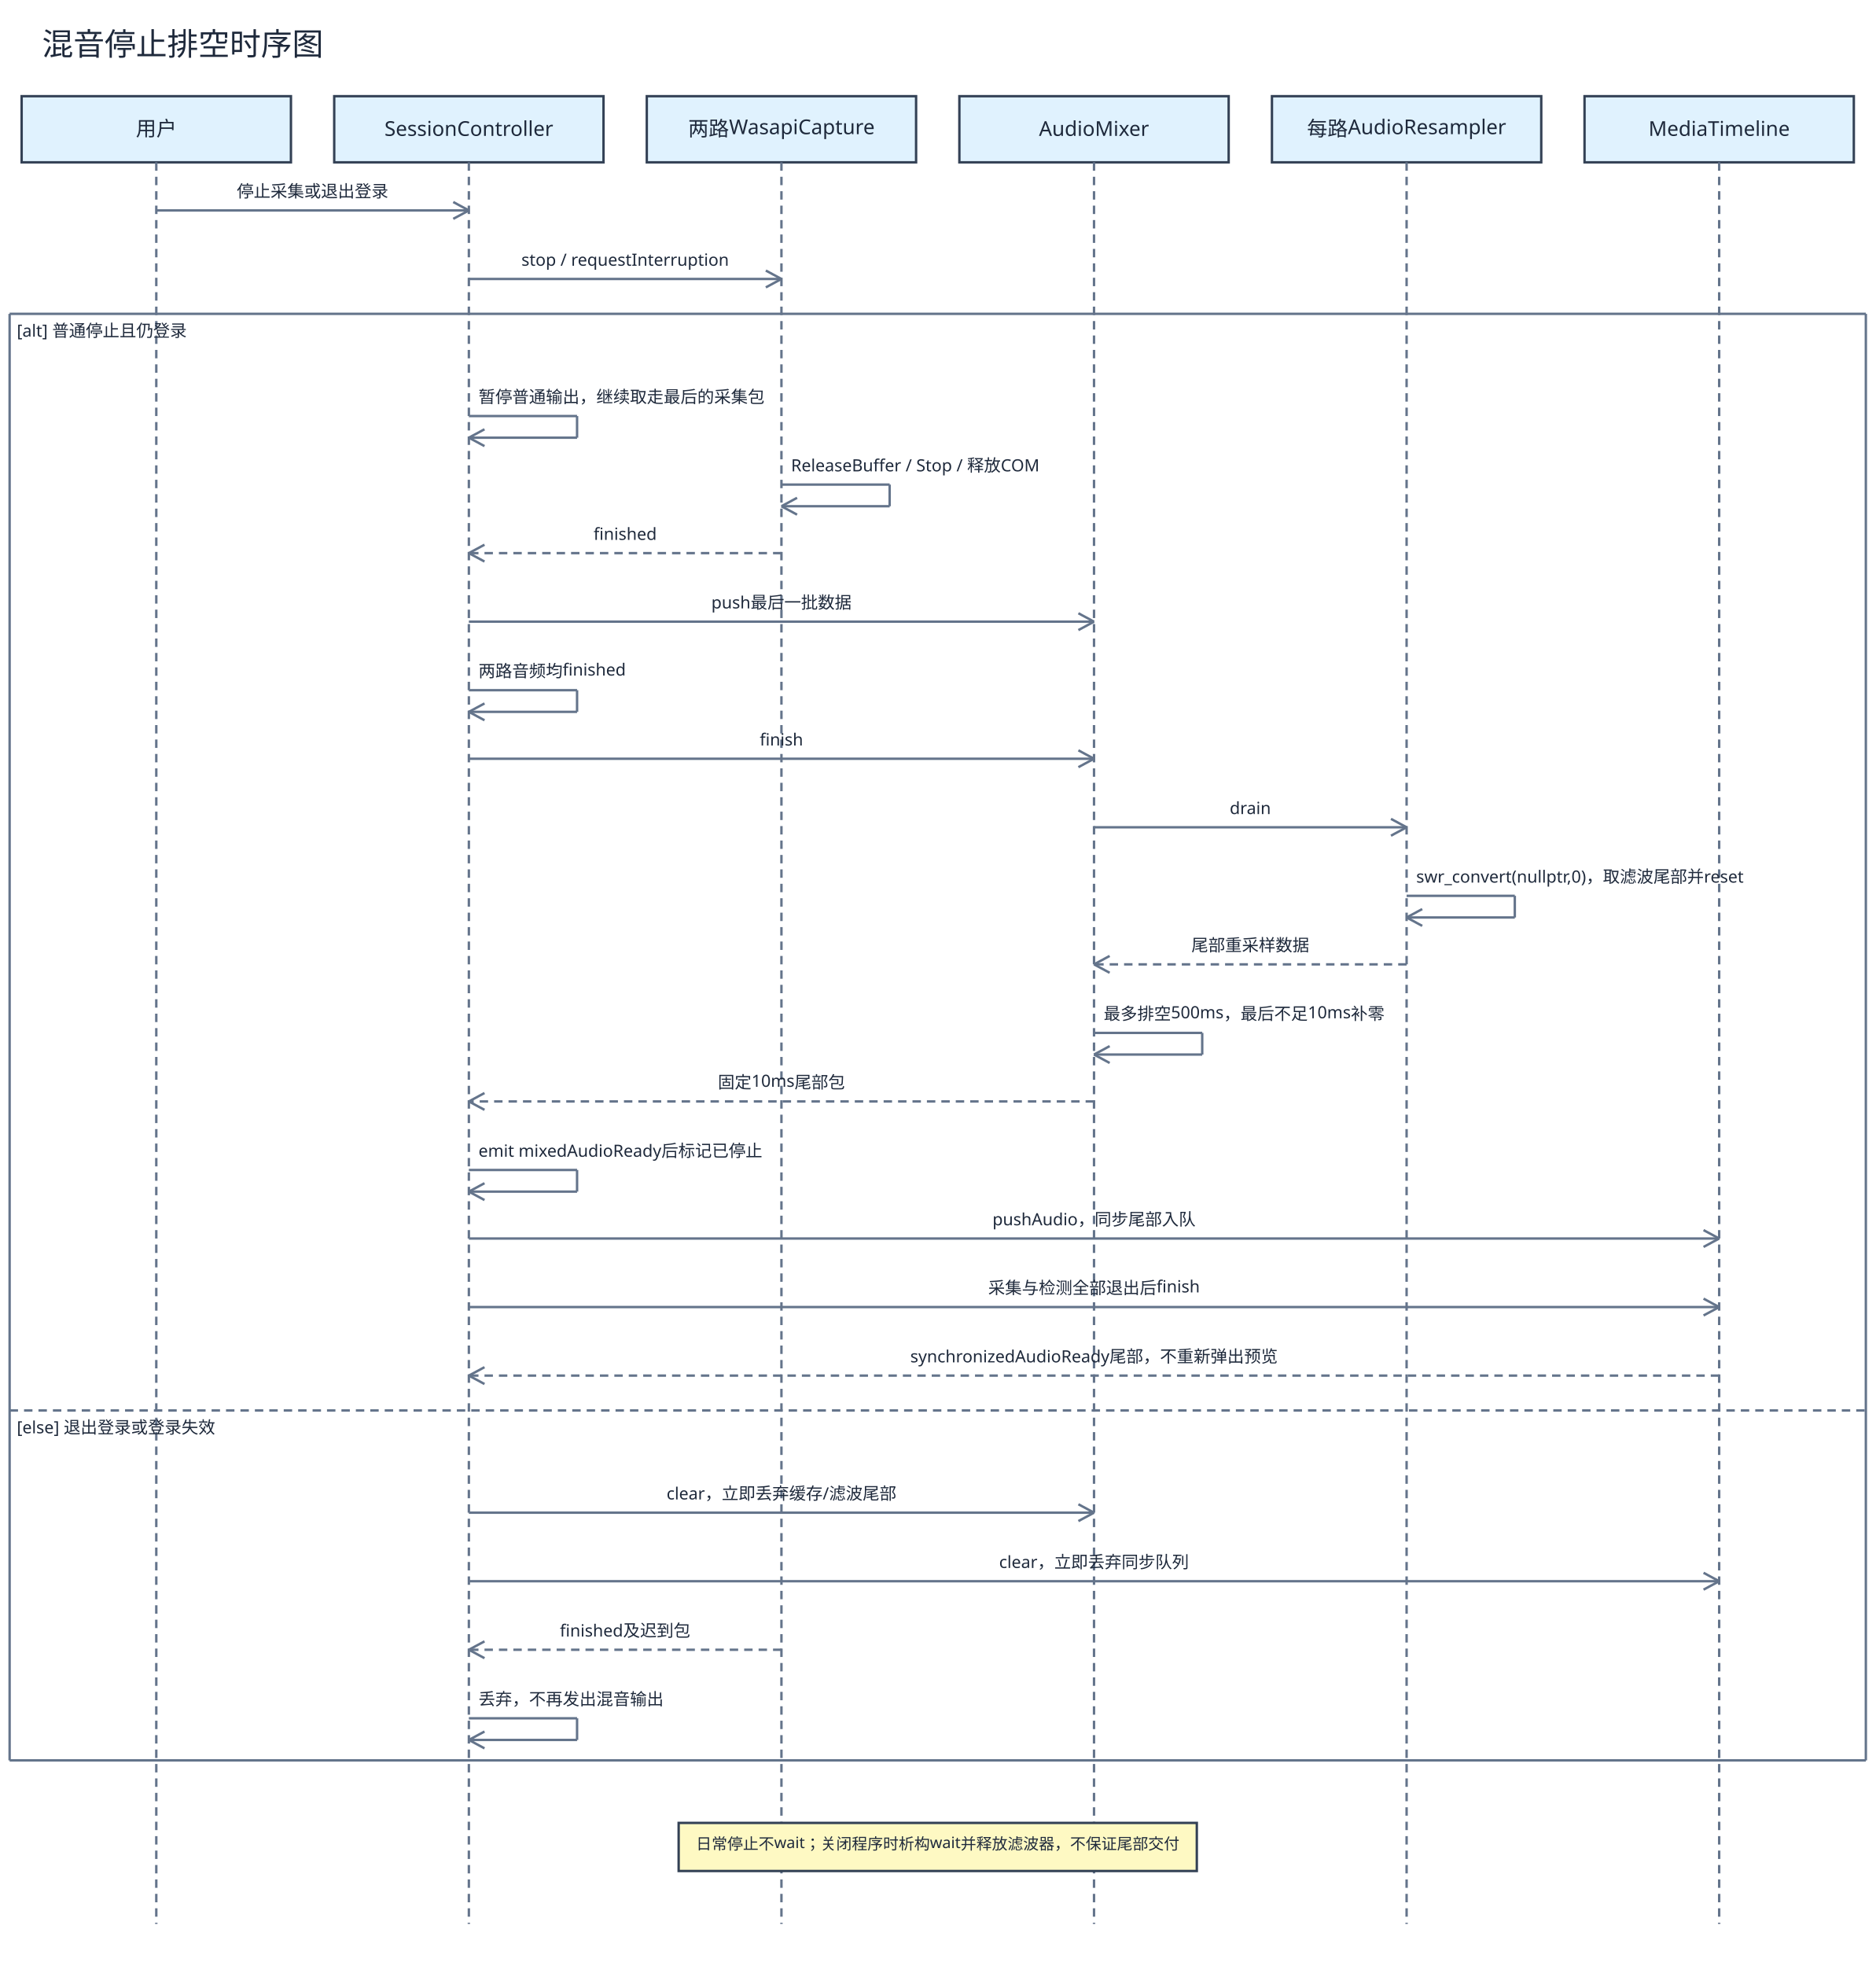
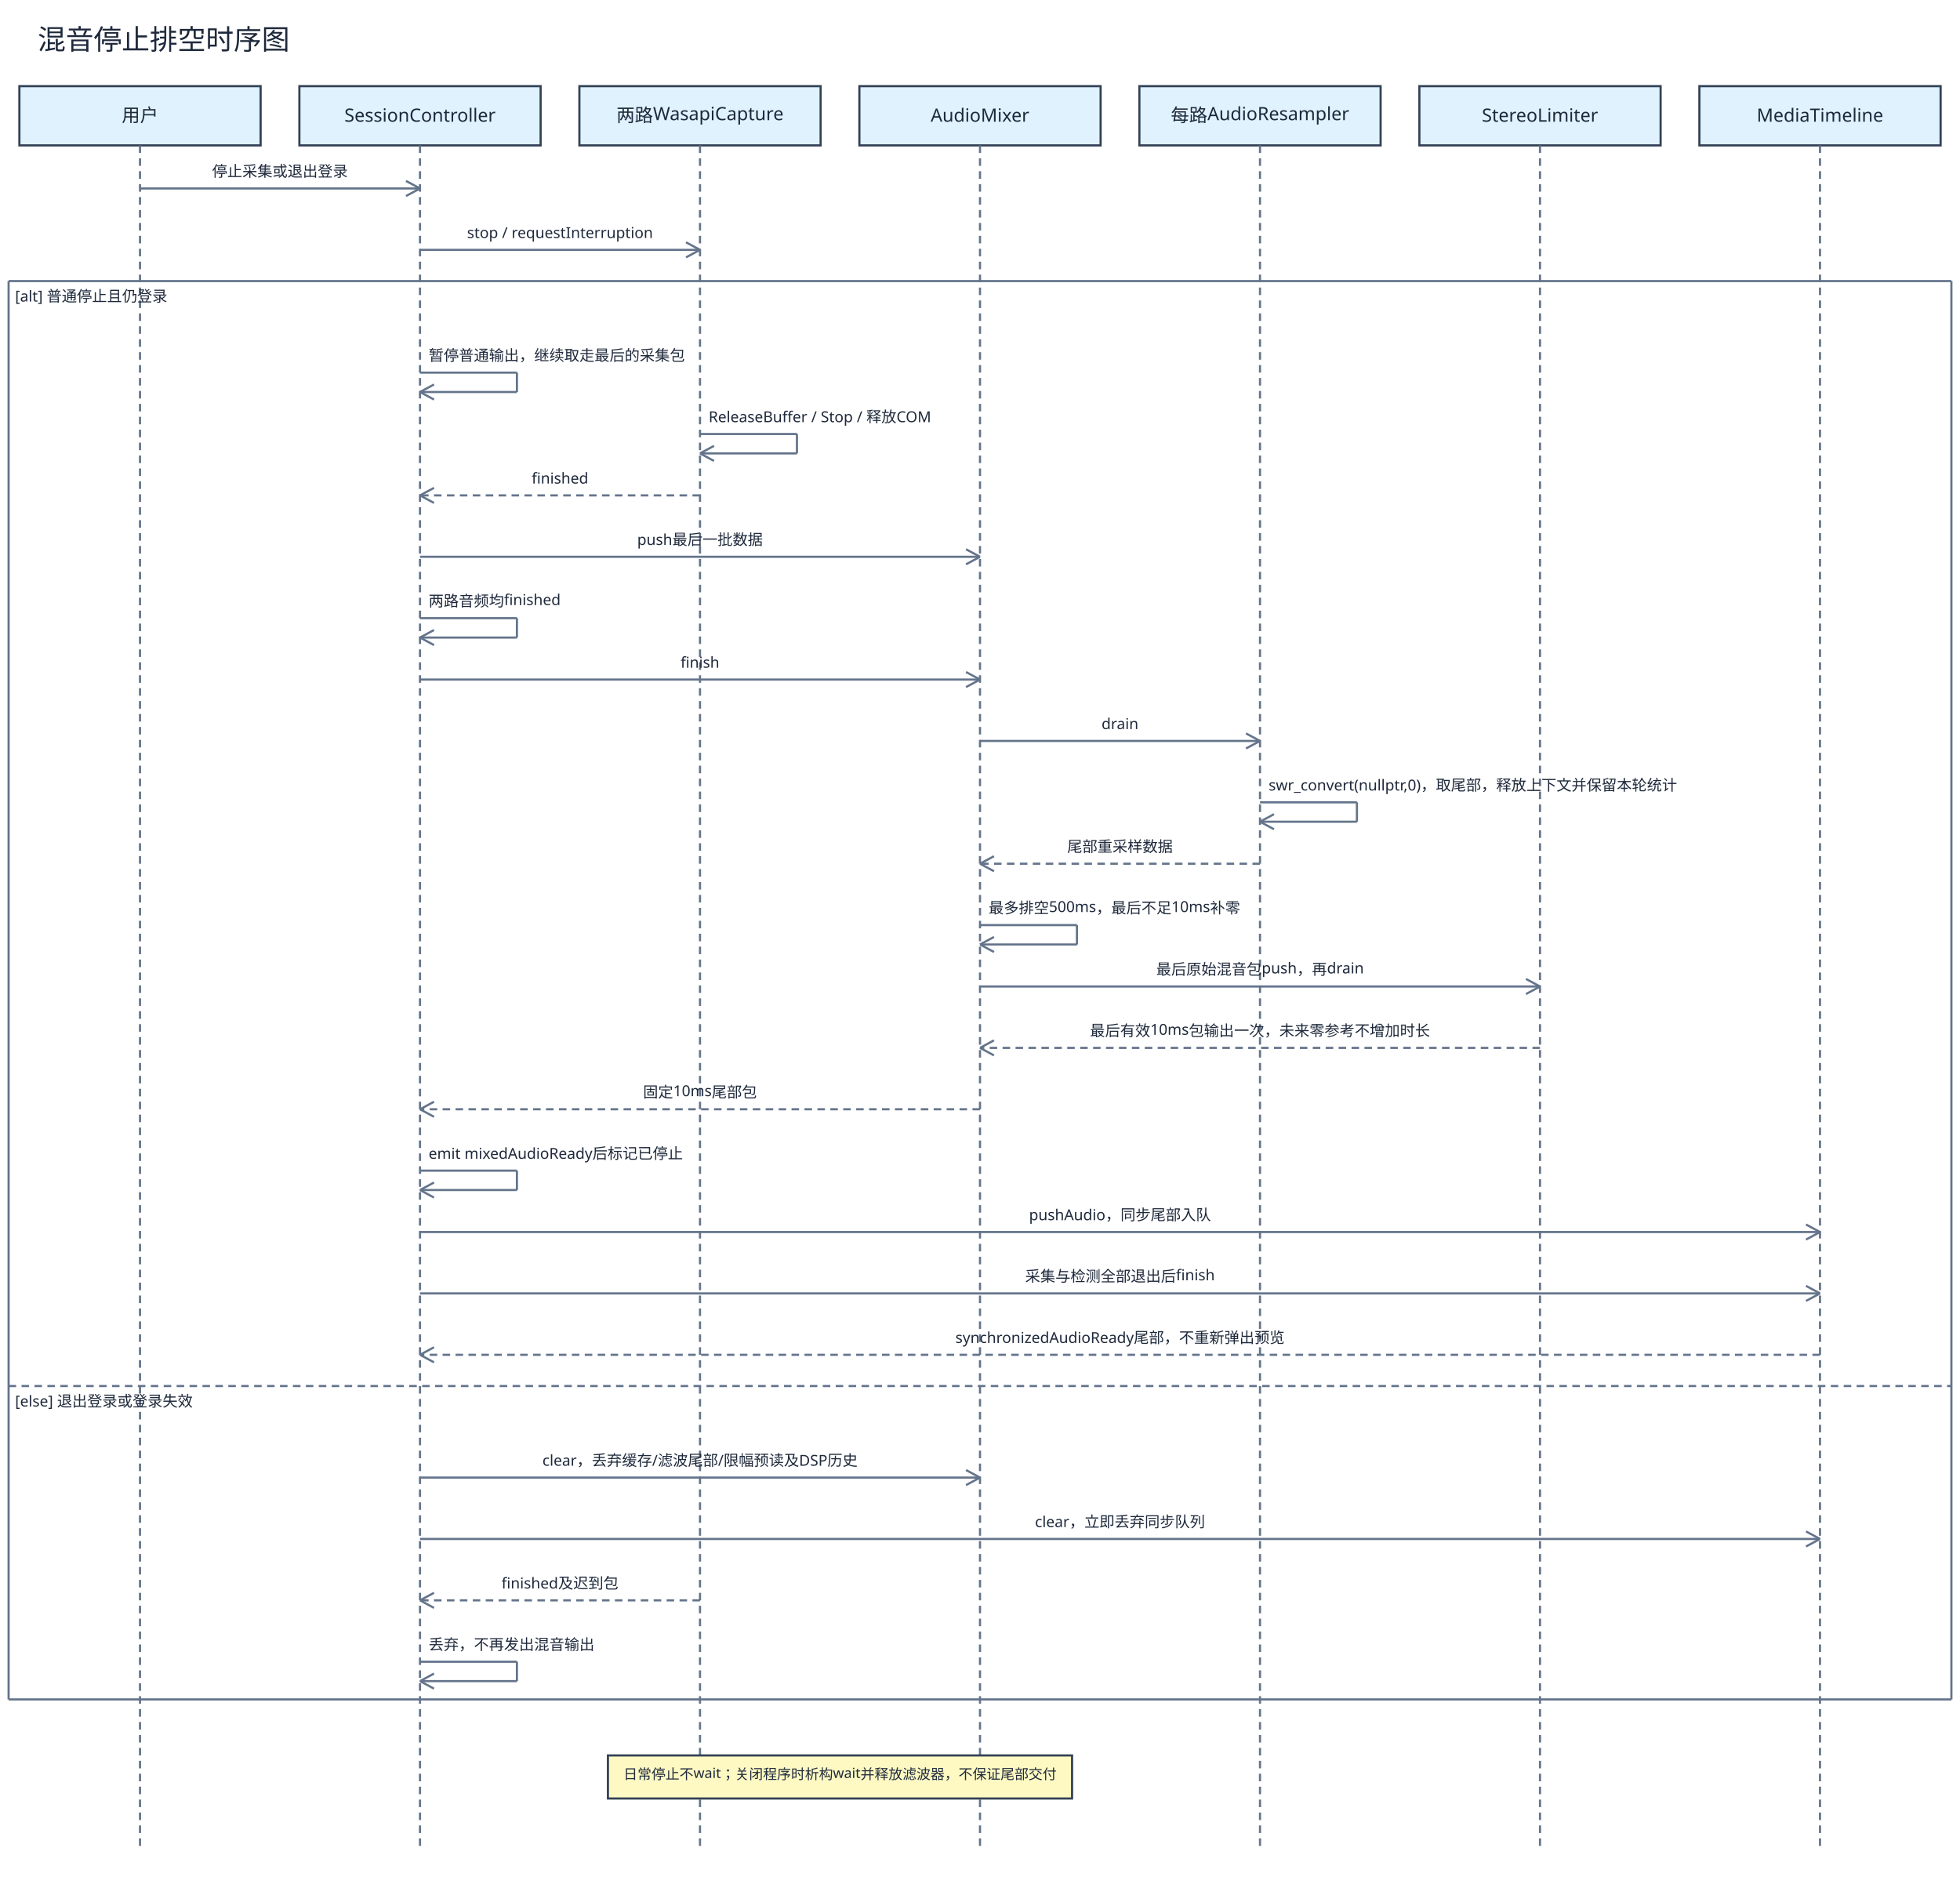
- <svg xmlns="http://www.w3.org/2000/svg" width="1560" height="1635" viewBox="0 0 1560 1635">
+ <svg xmlns="http://www.w3.org/2000/svg" width="1820" height="1749" viewBox="0 0 1820 1749">
  <text x="35" y="46" fill="#1e293b" font-family="Microsoft YaHei, sans-serif" font-size="26" text-anchor="start">混音停止排空时序图</text>
  <rect x="18.0" y="80" width="224" height="55" fill="#e0f2fe" stroke="#334155" stroke-width="2" />
  <text x="130.0" y="113" fill="#1e293b" font-family="Microsoft YaHei, sans-serif" font-size="17" text-anchor="middle">用户</text>
-   <line x1="130.0" y1="135" x2="130.0" y2="1600" stroke="#64748b" stroke-width="2" stroke-dasharray="7 5" />
+   <line x1="130.0" y1="135" x2="130.0" y2="1714" stroke="#64748b" stroke-width="2" stroke-dasharray="7 5" />
  <rect x="278.0" y="80" width="224" height="55" fill="#e0f2fe" stroke="#334155" stroke-width="2" />
  <text x="390.0" y="113" fill="#1e293b" font-family="Microsoft YaHei, sans-serif" font-size="17" text-anchor="middle">SessionController</text>
-   <line x1="390.0" y1="135" x2="390.0" y2="1600" stroke="#64748b" stroke-width="2" stroke-dasharray="7 5" />
+   <line x1="390.0" y1="135" x2="390.0" y2="1714" stroke="#64748b" stroke-width="2" stroke-dasharray="7 5" />
  <rect x="538.0" y="80" width="224" height="55" fill="#e0f2fe" stroke="#334155" stroke-width="2" />
  <text x="650.0" y="113" fill="#1e293b" font-family="Microsoft YaHei, sans-serif" font-size="17" text-anchor="middle">两路WasapiCapture</text>
-   <line x1="650.0" y1="135" x2="650.0" y2="1600" stroke="#64748b" stroke-width="2" stroke-dasharray="7 5" />
+   <line x1="650.0" y1="135" x2="650.0" y2="1714" stroke="#64748b" stroke-width="2" stroke-dasharray="7 5" />
  <rect x="798.0" y="80" width="224" height="55" fill="#e0f2fe" stroke="#334155" stroke-width="2" />
  <text x="910.0" y="113" fill="#1e293b" font-family="Microsoft YaHei, sans-serif" font-size="17" text-anchor="middle">AudioMixer</text>
-   <line x1="910.0" y1="135" x2="910.0" y2="1600" stroke="#64748b" stroke-width="2" stroke-dasharray="7 5" />
+   <line x1="910.0" y1="135" x2="910.0" y2="1714" stroke="#64748b" stroke-width="2" stroke-dasharray="7 5" />
  <rect x="1058.0" y="80" width="224" height="55" fill="#e0f2fe" stroke="#334155" stroke-width="2" />
  <text x="1170.0" y="113" fill="#1e293b" font-family="Microsoft YaHei, sans-serif" font-size="17" text-anchor="middle">每路AudioResampler</text>
-   <line x1="1170.0" y1="135" x2="1170.0" y2="1600" stroke="#64748b" stroke-width="2" stroke-dasharray="7 5" />
+   <line x1="1170.0" y1="135" x2="1170.0" y2="1714" stroke="#64748b" stroke-width="2" stroke-dasharray="7 5" />
  <rect x="1318.0" y="80" width="224" height="55" fill="#e0f2fe" stroke="#334155" stroke-width="2" />
-   <text x="1430.0" y="113" fill="#1e293b" font-family="Microsoft YaHei, sans-serif" font-size="17" text-anchor="middle">MediaTimeline</text>
-   <line x1="1430.0" y1="135" x2="1430.0" y2="1600" stroke="#64748b" stroke-width="2" stroke-dasharray="7 5" />
+   <text x="1430.0" y="113" fill="#1e293b" font-family="Microsoft YaHei, sans-serif" font-size="17" text-anchor="middle">StereoLimiter</text>
+   <line x1="1430.0" y1="135" x2="1430.0" y2="1714" stroke="#64748b" stroke-width="2" stroke-dasharray="7 5" />
+   <rect x="1578.0" y="80" width="224" height="55" fill="#e0f2fe" stroke="#334155" stroke-width="2" />
+   <text x="1690.0" y="113" fill="#1e293b" font-family="Microsoft YaHei, sans-serif" font-size="17" text-anchor="middle">MediaTimeline</text>
+   <line x1="1690.0" y1="135" x2="1690.0" y2="1714" stroke="#64748b" stroke-width="2" stroke-dasharray="7 5" />
  <line x1="130.0" y1="175" x2="390.0" y2="175" stroke="#64748b" stroke-width="2" />
  <line x1="390.0" y1="175" x2="377.0" y2="182.0" stroke="#64748b" stroke-width="2" />
  <line x1="390.0" y1="175" x2="377.0" y2="168.0" stroke="#64748b" stroke-width="2" />
  <text x="260.0" y="164" fill="#1e293b" font-family="Microsoft YaHei, sans-serif" font-size="14" text-anchor="middle">停止采集或退出登录</text>
  <line x1="390.0" y1="232" x2="650.0" y2="232" stroke="#64748b" stroke-width="2" />
  <line x1="650.0" y1="232" x2="637.0" y2="239.0" stroke="#64748b" stroke-width="2" />
  <line x1="650.0" y1="232" x2="637.0" y2="225.0" stroke="#64748b" stroke-width="2" />
  <text x="520.0" y="221" fill="#1e293b" font-family="Microsoft YaHei, sans-serif" font-size="14" text-anchor="middle">stop / requestInterruption</text>
  <text x="14" y="280" fill="#1e293b" font-family="Microsoft YaHei, sans-serif" font-size="14" text-anchor="start">[alt] 普通停止且仍登录</text>
-   <line x1="8" y1="261" x2="1552" y2="261" stroke="#64748b" stroke-width="2" />
+   <line x1="8" y1="261" x2="1812" y2="261" stroke="#64748b" stroke-width="2" />
  <line x1="390.0" y1="346" x2="480.0" y2="346" stroke="#64748b" stroke-width="2" />
  <line x1="480.0" y1="346" x2="480.0" y2="364" stroke="#64748b" stroke-width="2" />
  <line x1="480.0" y1="364" x2="390.0" y2="364" stroke="#64748b" stroke-width="2" />
  <line x1="390.0" y1="364" x2="403.0" y2="357.0" stroke="#64748b" stroke-width="2" />
  <line x1="390.0" y1="364" x2="403.0" y2="371.0" stroke="#64748b" stroke-width="2" />
  <text x="398.0" y="335" fill="#1e293b" font-family="Microsoft YaHei, sans-serif" font-size="14" text-anchor="start">暂停普通输出，继续取走最后的采集包</text>
  <line x1="650.0" y1="403" x2="740.0" y2="403" stroke="#64748b" stroke-width="2" />
  <line x1="740.0" y1="403" x2="740.0" y2="421" stroke="#64748b" stroke-width="2" />
  <line x1="740.0" y1="421" x2="650.0" y2="421" stroke="#64748b" stroke-width="2" />
  <line x1="650.0" y1="421" x2="663.0" y2="414.0" stroke="#64748b" stroke-width="2" />
  <line x1="650.0" y1="421" x2="663.0" y2="428.0" stroke="#64748b" stroke-width="2" />
  <text x="658.0" y="392" fill="#1e293b" font-family="Microsoft YaHei, sans-serif" font-size="14" text-anchor="start">ReleaseBuffer / Stop / 释放COM</text>
  <line x1="650.0" y1="460" x2="390.0" y2="460" stroke="#64748b" stroke-width="2" stroke-dasharray="7 5" />
  <line x1="390.0" y1="460" x2="403.0" y2="453.0" stroke="#64748b" stroke-width="2" />
  <line x1="390.0" y1="460" x2="403.0" y2="467.0" stroke="#64748b" stroke-width="2" />
  <text x="520.0" y="449" fill="#1e293b" font-family="Microsoft YaHei, sans-serif" font-size="14" text-anchor="middle">finished</text>
  <line x1="390.0" y1="517" x2="910.0" y2="517" stroke="#64748b" stroke-width="2" />
  <line x1="910.0" y1="517" x2="897.0" y2="524.0" stroke="#64748b" stroke-width="2" />
  <line x1="910.0" y1="517" x2="897.0" y2="510.0" stroke="#64748b" stroke-width="2" />
  <text x="650.0" y="506" fill="#1e293b" font-family="Microsoft YaHei, sans-serif" font-size="14" text-anchor="middle">push最后一批数据</text>
  <line x1="390.0" y1="574" x2="480.0" y2="574" stroke="#64748b" stroke-width="2" />
  <line x1="480.0" y1="574" x2="480.0" y2="592" stroke="#64748b" stroke-width="2" />
  <line x1="480.0" y1="592" x2="390.0" y2="592" stroke="#64748b" stroke-width="2" />
  <line x1="390.0" y1="592" x2="403.0" y2="585.0" stroke="#64748b" stroke-width="2" />
  <line x1="390.0" y1="592" x2="403.0" y2="599.0" stroke="#64748b" stroke-width="2" />
  <text x="398.0" y="563" fill="#1e293b" font-family="Microsoft YaHei, sans-serif" font-size="14" text-anchor="start">两路音频均finished</text>
  <line x1="390.0" y1="631" x2="910.0" y2="631" stroke="#64748b" stroke-width="2" />
  <line x1="910.0" y1="631" x2="897.0" y2="638.0" stroke="#64748b" stroke-width="2" />
  <line x1="910.0" y1="631" x2="897.0" y2="624.0" stroke="#64748b" stroke-width="2" />
  <text x="650.0" y="620" fill="#1e293b" font-family="Microsoft YaHei, sans-serif" font-size="14" text-anchor="middle">finish</text>
  <line x1="910.0" y1="688" x2="1170.0" y2="688" stroke="#64748b" stroke-width="2" />
  <line x1="1170.0" y1="688" x2="1157.0" y2="695.0" stroke="#64748b" stroke-width="2" />
  <line x1="1170.0" y1="688" x2="1157.0" y2="681.0" stroke="#64748b" stroke-width="2" />
  <text x="1040.0" y="677" fill="#1e293b" font-family="Microsoft YaHei, sans-serif" font-size="14" text-anchor="middle">drain</text>
  <line x1="1170.0" y1="745" x2="1260.0" y2="745" stroke="#64748b" stroke-width="2" />
  <line x1="1260.0" y1="745" x2="1260.0" y2="763" stroke="#64748b" stroke-width="2" />
  <line x1="1260.0" y1="763" x2="1170.0" y2="763" stroke="#64748b" stroke-width="2" />
  <line x1="1170.0" y1="763" x2="1183.0" y2="756.0" stroke="#64748b" stroke-width="2" />
  <line x1="1170.0" y1="763" x2="1183.0" y2="770.0" stroke="#64748b" stroke-width="2" />
-   <text x="1178.0" y="734" fill="#1e293b" font-family="Microsoft YaHei, sans-serif" font-size="14" text-anchor="start">swr_convert(nullptr,0)，取滤波尾部并reset</text>
+   <text x="1178.0" y="734" fill="#1e293b" font-family="Microsoft YaHei, sans-serif" font-size="14" text-anchor="start">swr_convert(nullptr,0)，取尾部，释放上下文并保留本轮统计</text>
  <line x1="1170.0" y1="802" x2="910.0" y2="802" stroke="#64748b" stroke-width="2" stroke-dasharray="7 5" />
  <line x1="910.0" y1="802" x2="923.0" y2="795.0" stroke="#64748b" stroke-width="2" />
  <line x1="910.0" y1="802" x2="923.0" y2="809.0" stroke="#64748b" stroke-width="2" />
  <text x="1040.0" y="791" fill="#1e293b" font-family="Microsoft YaHei, sans-serif" font-size="14" text-anchor="middle">尾部重采样数据</text>
  <line x1="910.0" y1="859" x2="1000.0" y2="859" stroke="#64748b" stroke-width="2" />
  <line x1="1000.0" y1="859" x2="1000.0" y2="877" stroke="#64748b" stroke-width="2" />
  <line x1="1000.0" y1="877" x2="910.0" y2="877" stroke="#64748b" stroke-width="2" />
  <line x1="910.0" y1="877" x2="923.0" y2="870.0" stroke="#64748b" stroke-width="2" />
  <line x1="910.0" y1="877" x2="923.0" y2="884.0" stroke="#64748b" stroke-width="2" />
  <text x="918.0" y="848" fill="#1e293b" font-family="Microsoft YaHei, sans-serif" font-size="14" text-anchor="start">最多排空500ms，最后不足10ms补零</text>
-   <line x1="910.0" y1="916" x2="390.0" y2="916" stroke="#64748b" stroke-width="2" stroke-dasharray="7 5" />
-   <line x1="390.0" y1="916" x2="403.0" y2="909.0" stroke="#64748b" stroke-width="2" />
-   <line x1="390.0" y1="916" x2="403.0" y2="923.0" stroke="#64748b" stroke-width="2" />
-   <text x="650.0" y="905" fill="#1e293b" font-family="Microsoft YaHei, sans-serif" font-size="14" text-anchor="middle">固定10ms尾部包</text>
-   <line x1="390.0" y1="973" x2="480.0" y2="973" stroke="#64748b" stroke-width="2" />
-   <line x1="480.0" y1="973" x2="480.0" y2="991" stroke="#64748b" stroke-width="2" />
-   <line x1="480.0" y1="991" x2="390.0" y2="991" stroke="#64748b" stroke-width="2" />
-   <line x1="390.0" y1="991" x2="403.0" y2="984.0" stroke="#64748b" stroke-width="2" />
-   <line x1="390.0" y1="991" x2="403.0" y2="998.0" stroke="#64748b" stroke-width="2" />
-   <text x="398.0" y="962" fill="#1e293b" font-family="Microsoft YaHei, sans-serif" font-size="14" text-anchor="start">emit mixedAudioReady后标记已停止</text>
-   <line x1="390.0" y1="1030" x2="1430.0" y2="1030" stroke="#64748b" stroke-width="2" />
-   <line x1="1430.0" y1="1030" x2="1417.0" y2="1037.0" stroke="#64748b" stroke-width="2" />
-   <line x1="1430.0" y1="1030" x2="1417.0" y2="1023.0" stroke="#64748b" stroke-width="2" />
-   <text x="910.0" y="1019" fill="#1e293b" font-family="Microsoft YaHei, sans-serif" font-size="14" text-anchor="middle">pushAudio，同步尾部入队</text>
-   <line x1="390.0" y1="1087" x2="1430.0" y2="1087" stroke="#64748b" stroke-width="2" />
-   <line x1="1430.0" y1="1087" x2="1417.0" y2="1094.0" stroke="#64748b" stroke-width="2" />
-   <line x1="1430.0" y1="1087" x2="1417.0" y2="1080.0" stroke="#64748b" stroke-width="2" />
-   <text x="910.0" y="1076" fill="#1e293b" font-family="Microsoft YaHei, sans-serif" font-size="14" text-anchor="middle">采集与检测全部退出后finish</text>
-   <line x1="1430.0" y1="1144" x2="390.0" y2="1144" stroke="#64748b" stroke-width="2" stroke-dasharray="7 5" />
-   <line x1="390.0" y1="1144" x2="403.0" y2="1137.0" stroke="#64748b" stroke-width="2" />
-   <line x1="390.0" y1="1144" x2="403.0" y2="1151.0" stroke="#64748b" stroke-width="2" />
-   <text x="910.0" y="1133" fill="#1e293b" font-family="Microsoft YaHei, sans-serif" font-size="14" text-anchor="middle">synchronizedAudioReady尾部，不重新弹出预览</text>
-   <line x1="8" y1="1173" x2="1552" y2="1173" stroke="#64748b" stroke-width="2" stroke-dasharray="7 5" />
-   <text x="14" y="1192" fill="#1e293b" font-family="Microsoft YaHei, sans-serif" font-size="14" text-anchor="start">[else] 退出登录或登录失效</text>
-   <line x1="390.0" y1="1258" x2="910.0" y2="1258" stroke="#64748b" stroke-width="2" />
-   <line x1="910.0" y1="1258" x2="897.0" y2="1265.0" stroke="#64748b" stroke-width="2" />
-   <line x1="910.0" y1="1258" x2="897.0" y2="1251.0" stroke="#64748b" stroke-width="2" />
-   <text x="650.0" y="1247" fill="#1e293b" font-family="Microsoft YaHei, sans-serif" font-size="14" text-anchor="middle">clear，立即丢弃缓存/滤波尾部</text>
-   <line x1="390.0" y1="1315" x2="1430.0" y2="1315" stroke="#64748b" stroke-width="2" />
-   <line x1="1430.0" y1="1315" x2="1417.0" y2="1322.0" stroke="#64748b" stroke-width="2" />
-   <line x1="1430.0" y1="1315" x2="1417.0" y2="1308.0" stroke="#64748b" stroke-width="2" />
-   <text x="910.0" y="1304" fill="#1e293b" font-family="Microsoft YaHei, sans-serif" font-size="14" text-anchor="middle">clear，立即丢弃同步队列</text>
-   <line x1="650.0" y1="1372" x2="390.0" y2="1372" stroke="#64748b" stroke-width="2" stroke-dasharray="7 5" />
-   <line x1="390.0" y1="1372" x2="403.0" y2="1365.0" stroke="#64748b" stroke-width="2" />
-   <line x1="390.0" y1="1372" x2="403.0" y2="1379.0" stroke="#64748b" stroke-width="2" />
-   <text x="520.0" y="1361" fill="#1e293b" font-family="Microsoft YaHei, sans-serif" font-size="14" text-anchor="middle">finished及迟到包</text>
-   <line x1="390.0" y1="1429" x2="480.0" y2="1429" stroke="#64748b" stroke-width="2" />
-   <line x1="480.0" y1="1429" x2="480.0" y2="1447" stroke="#64748b" stroke-width="2" />
-   <line x1="480.0" y1="1447" x2="390.0" y2="1447" stroke="#64748b" stroke-width="2" />
-   <line x1="390.0" y1="1447" x2="403.0" y2="1440.0" stroke="#64748b" stroke-width="2" />
-   <line x1="390.0" y1="1447" x2="403.0" y2="1454.0" stroke="#64748b" stroke-width="2" />
-   <text x="398.0" y="1418" fill="#1e293b" font-family="Microsoft YaHei, sans-serif" font-size="14" text-anchor="start">丢弃，不再发出混音输出</text>
-   <line x1="8" y1="261" x2="8" y2="1464" stroke="#64748b" stroke-width="2" />
-   <line x1="1552" y1="261" x2="1552" y2="1464" stroke="#64748b" stroke-width="2" />
-   <line x1="8" y1="1464" x2="1552" y2="1464" stroke="#64748b" stroke-width="2" />
-   <rect x="564.5" y="1516" width="431.0" height="40" fill="#fef9c3" stroke="#334155" stroke-width="2" />
-   <text x="780.0" y="1538" fill="#1e293b" font-family="Microsoft YaHei, sans-serif" font-size="13" text-anchor="middle">日常停止不wait；关闭程序时析构wait并释放滤波器，不保证尾部交付</text>
+   <line x1="910.0" y1="916" x2="1430.0" y2="916" stroke="#64748b" stroke-width="2" />
+   <line x1="1430.0" y1="916" x2="1417.0" y2="923.0" stroke="#64748b" stroke-width="2" />
+   <line x1="1430.0" y1="916" x2="1417.0" y2="909.0" stroke="#64748b" stroke-width="2" />
+   <text x="1170.0" y="905" fill="#1e293b" font-family="Microsoft YaHei, sans-serif" font-size="14" text-anchor="middle">最后原始混音包push，再drain</text>
+   <line x1="1430.0" y1="973" x2="910.0" y2="973" stroke="#64748b" stroke-width="2" stroke-dasharray="7 5" />
+   <line x1="910.0" y1="973" x2="923.0" y2="966.0" stroke="#64748b" stroke-width="2" />
+   <line x1="910.0" y1="973" x2="923.0" y2="980.0" stroke="#64748b" stroke-width="2" />
+   <text x="1170.0" y="962" fill="#1e293b" font-family="Microsoft YaHei, sans-serif" font-size="14" text-anchor="middle">最后有效10ms包输出一次，未来零参考不增加时长</text>
+   <line x1="910.0" y1="1030" x2="390.0" y2="1030" stroke="#64748b" stroke-width="2" stroke-dasharray="7 5" />
+   <line x1="390.0" y1="1030" x2="403.0" y2="1023.0" stroke="#64748b" stroke-width="2" />
+   <line x1="390.0" y1="1030" x2="403.0" y2="1037.0" stroke="#64748b" stroke-width="2" />
+   <text x="650.0" y="1019" fill="#1e293b" font-family="Microsoft YaHei, sans-serif" font-size="14" text-anchor="middle">固定10ms尾部包</text>
+   <line x1="390.0" y1="1087" x2="480.0" y2="1087" stroke="#64748b" stroke-width="2" />
+   <line x1="480.0" y1="1087" x2="480.0" y2="1105" stroke="#64748b" stroke-width="2" />
+   <line x1="480.0" y1="1105" x2="390.0" y2="1105" stroke="#64748b" stroke-width="2" />
+   <line x1="390.0" y1="1105" x2="403.0" y2="1098.0" stroke="#64748b" stroke-width="2" />
+   <line x1="390.0" y1="1105" x2="403.0" y2="1112.0" stroke="#64748b" stroke-width="2" />
+   <text x="398.0" y="1076" fill="#1e293b" font-family="Microsoft YaHei, sans-serif" font-size="14" text-anchor="start">emit mixedAudioReady后标记已停止</text>
+   <line x1="390.0" y1="1144" x2="1690.0" y2="1144" stroke="#64748b" stroke-width="2" />
+   <line x1="1690.0" y1="1144" x2="1677.0" y2="1151.0" stroke="#64748b" stroke-width="2" />
+   <line x1="1690.0" y1="1144" x2="1677.0" y2="1137.0" stroke="#64748b" stroke-width="2" />
+   <text x="1040.0" y="1133" fill="#1e293b" font-family="Microsoft YaHei, sans-serif" font-size="14" text-anchor="middle">pushAudio，同步尾部入队</text>
+   <line x1="390.0" y1="1201" x2="1690.0" y2="1201" stroke="#64748b" stroke-width="2" />
+   <line x1="1690.0" y1="1201" x2="1677.0" y2="1208.0" stroke="#64748b" stroke-width="2" />
+   <line x1="1690.0" y1="1201" x2="1677.0" y2="1194.0" stroke="#64748b" stroke-width="2" />
+   <text x="1040.0" y="1190" fill="#1e293b" font-family="Microsoft YaHei, sans-serif" font-size="14" text-anchor="middle">采集与检测全部退出后finish</text>
+   <line x1="1690.0" y1="1258" x2="390.0" y2="1258" stroke="#64748b" stroke-width="2" stroke-dasharray="7 5" />
+   <line x1="390.0" y1="1258" x2="403.0" y2="1251.0" stroke="#64748b" stroke-width="2" />
+   <line x1="390.0" y1="1258" x2="403.0" y2="1265.0" stroke="#64748b" stroke-width="2" />
+   <text x="1040.0" y="1247" fill="#1e293b" font-family="Microsoft YaHei, sans-serif" font-size="14" text-anchor="middle">synchronizedAudioReady尾部，不重新弹出预览</text>
+   <line x1="8" y1="1287" x2="1812" y2="1287" stroke="#64748b" stroke-width="2" stroke-dasharray="7 5" />
+   <text x="14" y="1306" fill="#1e293b" font-family="Microsoft YaHei, sans-serif" font-size="14" text-anchor="start">[else] 退出登录或登录失效</text>
+   <line x1="390.0" y1="1372" x2="910.0" y2="1372" stroke="#64748b" stroke-width="2" />
+   <line x1="910.0" y1="1372" x2="897.0" y2="1379.0" stroke="#64748b" stroke-width="2" />
+   <line x1="910.0" y1="1372" x2="897.0" y2="1365.0" stroke="#64748b" stroke-width="2" />
+   <text x="650.0" y="1361" fill="#1e293b" font-family="Microsoft YaHei, sans-serif" font-size="14" text-anchor="middle">clear，丢弃缓存/滤波尾部/限幅预读及DSP历史</text>
+   <line x1="390.0" y1="1429" x2="1690.0" y2="1429" stroke="#64748b" stroke-width="2" />
+   <line x1="1690.0" y1="1429" x2="1677.0" y2="1436.0" stroke="#64748b" stroke-width="2" />
+   <line x1="1690.0" y1="1429" x2="1677.0" y2="1422.0" stroke="#64748b" stroke-width="2" />
+   <text x="1040.0" y="1418" fill="#1e293b" font-family="Microsoft YaHei, sans-serif" font-size="14" text-anchor="middle">clear，立即丢弃同步队列</text>
+   <line x1="650.0" y1="1486" x2="390.0" y2="1486" stroke="#64748b" stroke-width="2" stroke-dasharray="7 5" />
+   <line x1="390.0" y1="1486" x2="403.0" y2="1479.0" stroke="#64748b" stroke-width="2" />
+   <line x1="390.0" y1="1486" x2="403.0" y2="1493.0" stroke="#64748b" stroke-width="2" />
+   <text x="520.0" y="1475" fill="#1e293b" font-family="Microsoft YaHei, sans-serif" font-size="14" text-anchor="middle">finished及迟到包</text>
+   <line x1="390.0" y1="1543" x2="480.0" y2="1543" stroke="#64748b" stroke-width="2" />
+   <line x1="480.0" y1="1543" x2="480.0" y2="1561" stroke="#64748b" stroke-width="2" />
+   <line x1="480.0" y1="1561" x2="390.0" y2="1561" stroke="#64748b" stroke-width="2" />
+   <line x1="390.0" y1="1561" x2="403.0" y2="1554.0" stroke="#64748b" stroke-width="2" />
+   <line x1="390.0" y1="1561" x2="403.0" y2="1568.0" stroke="#64748b" stroke-width="2" />
+   <text x="398.0" y="1532" fill="#1e293b" font-family="Microsoft YaHei, sans-serif" font-size="14" text-anchor="start">丢弃，不再发出混音输出</text>
+   <line x1="8" y1="261" x2="8" y2="1578" stroke="#64748b" stroke-width="2" />
+   <line x1="1812" y1="261" x2="1812" y2="1578" stroke="#64748b" stroke-width="2" />
+   <line x1="8" y1="1578" x2="1812" y2="1578" stroke="#64748b" stroke-width="2" />
+   <rect x="564.5" y="1630" width="431.0" height="40" fill="#fef9c3" stroke="#334155" stroke-width="2" />
+   <text x="780.0" y="1652" fill="#1e293b" font-family="Microsoft YaHei, sans-serif" font-size="13" text-anchor="middle">日常停止不wait；关闭程序时析构wait并释放滤波器，不保证尾部交付</text>
</svg>
